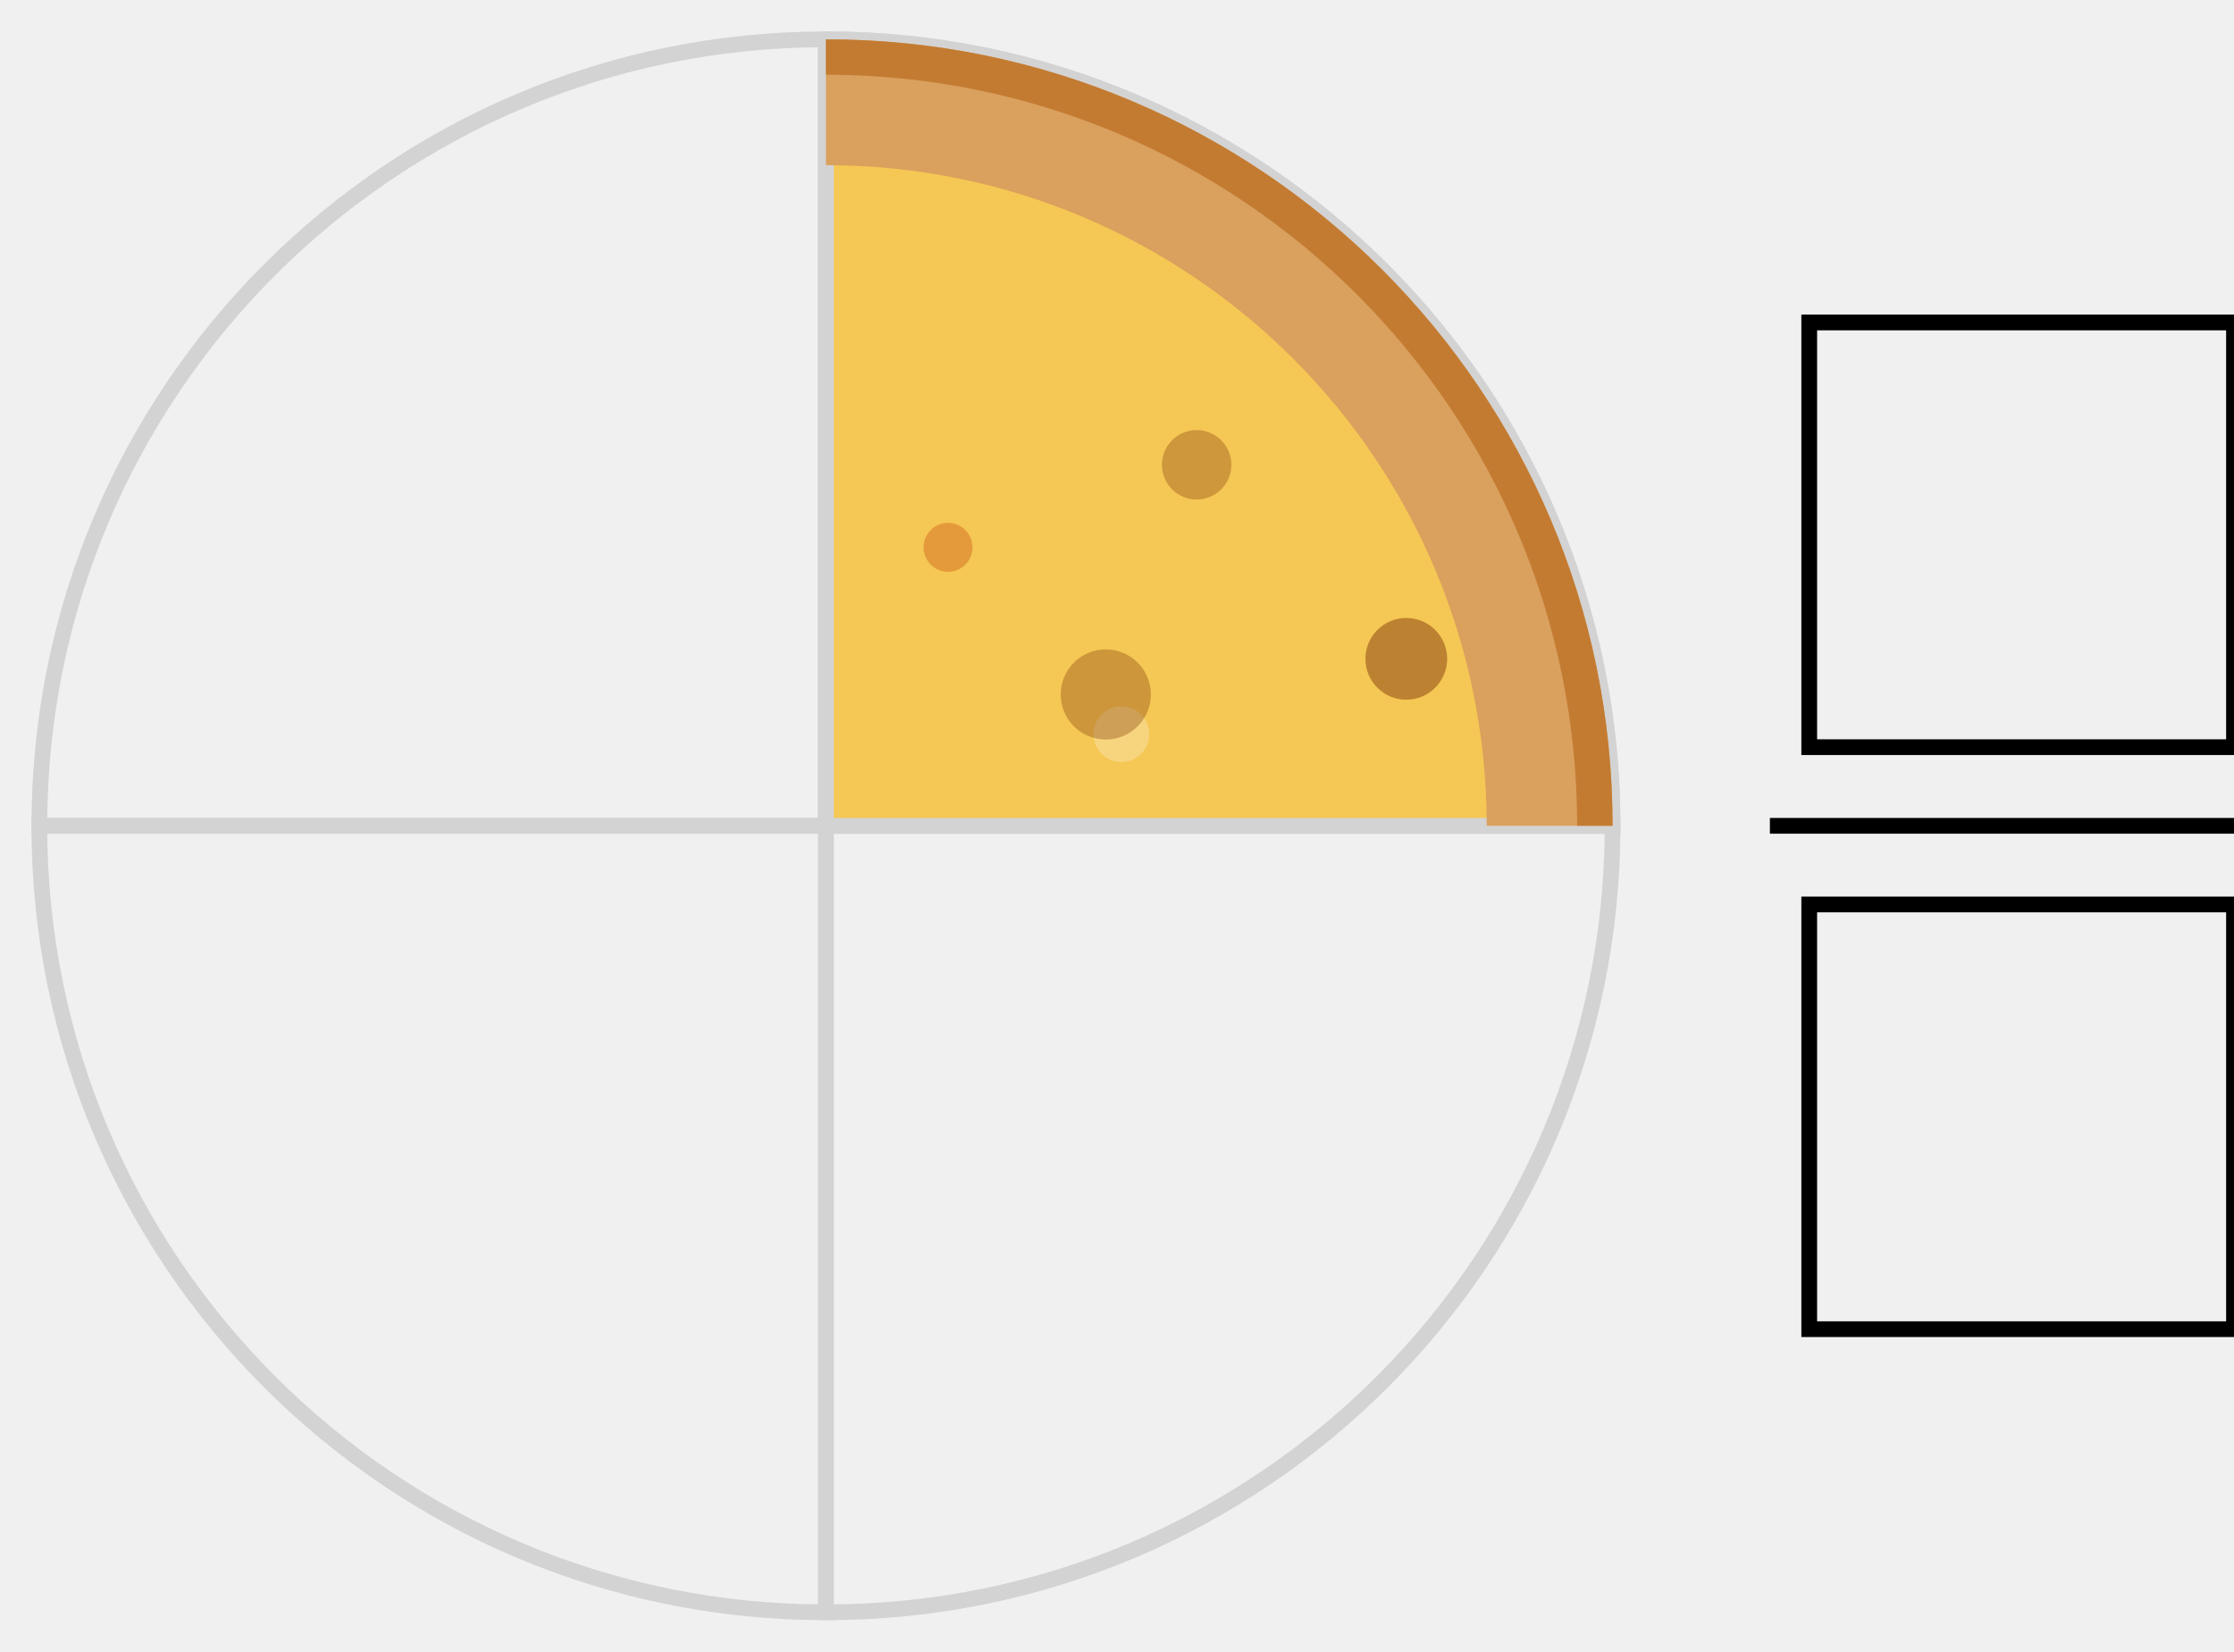
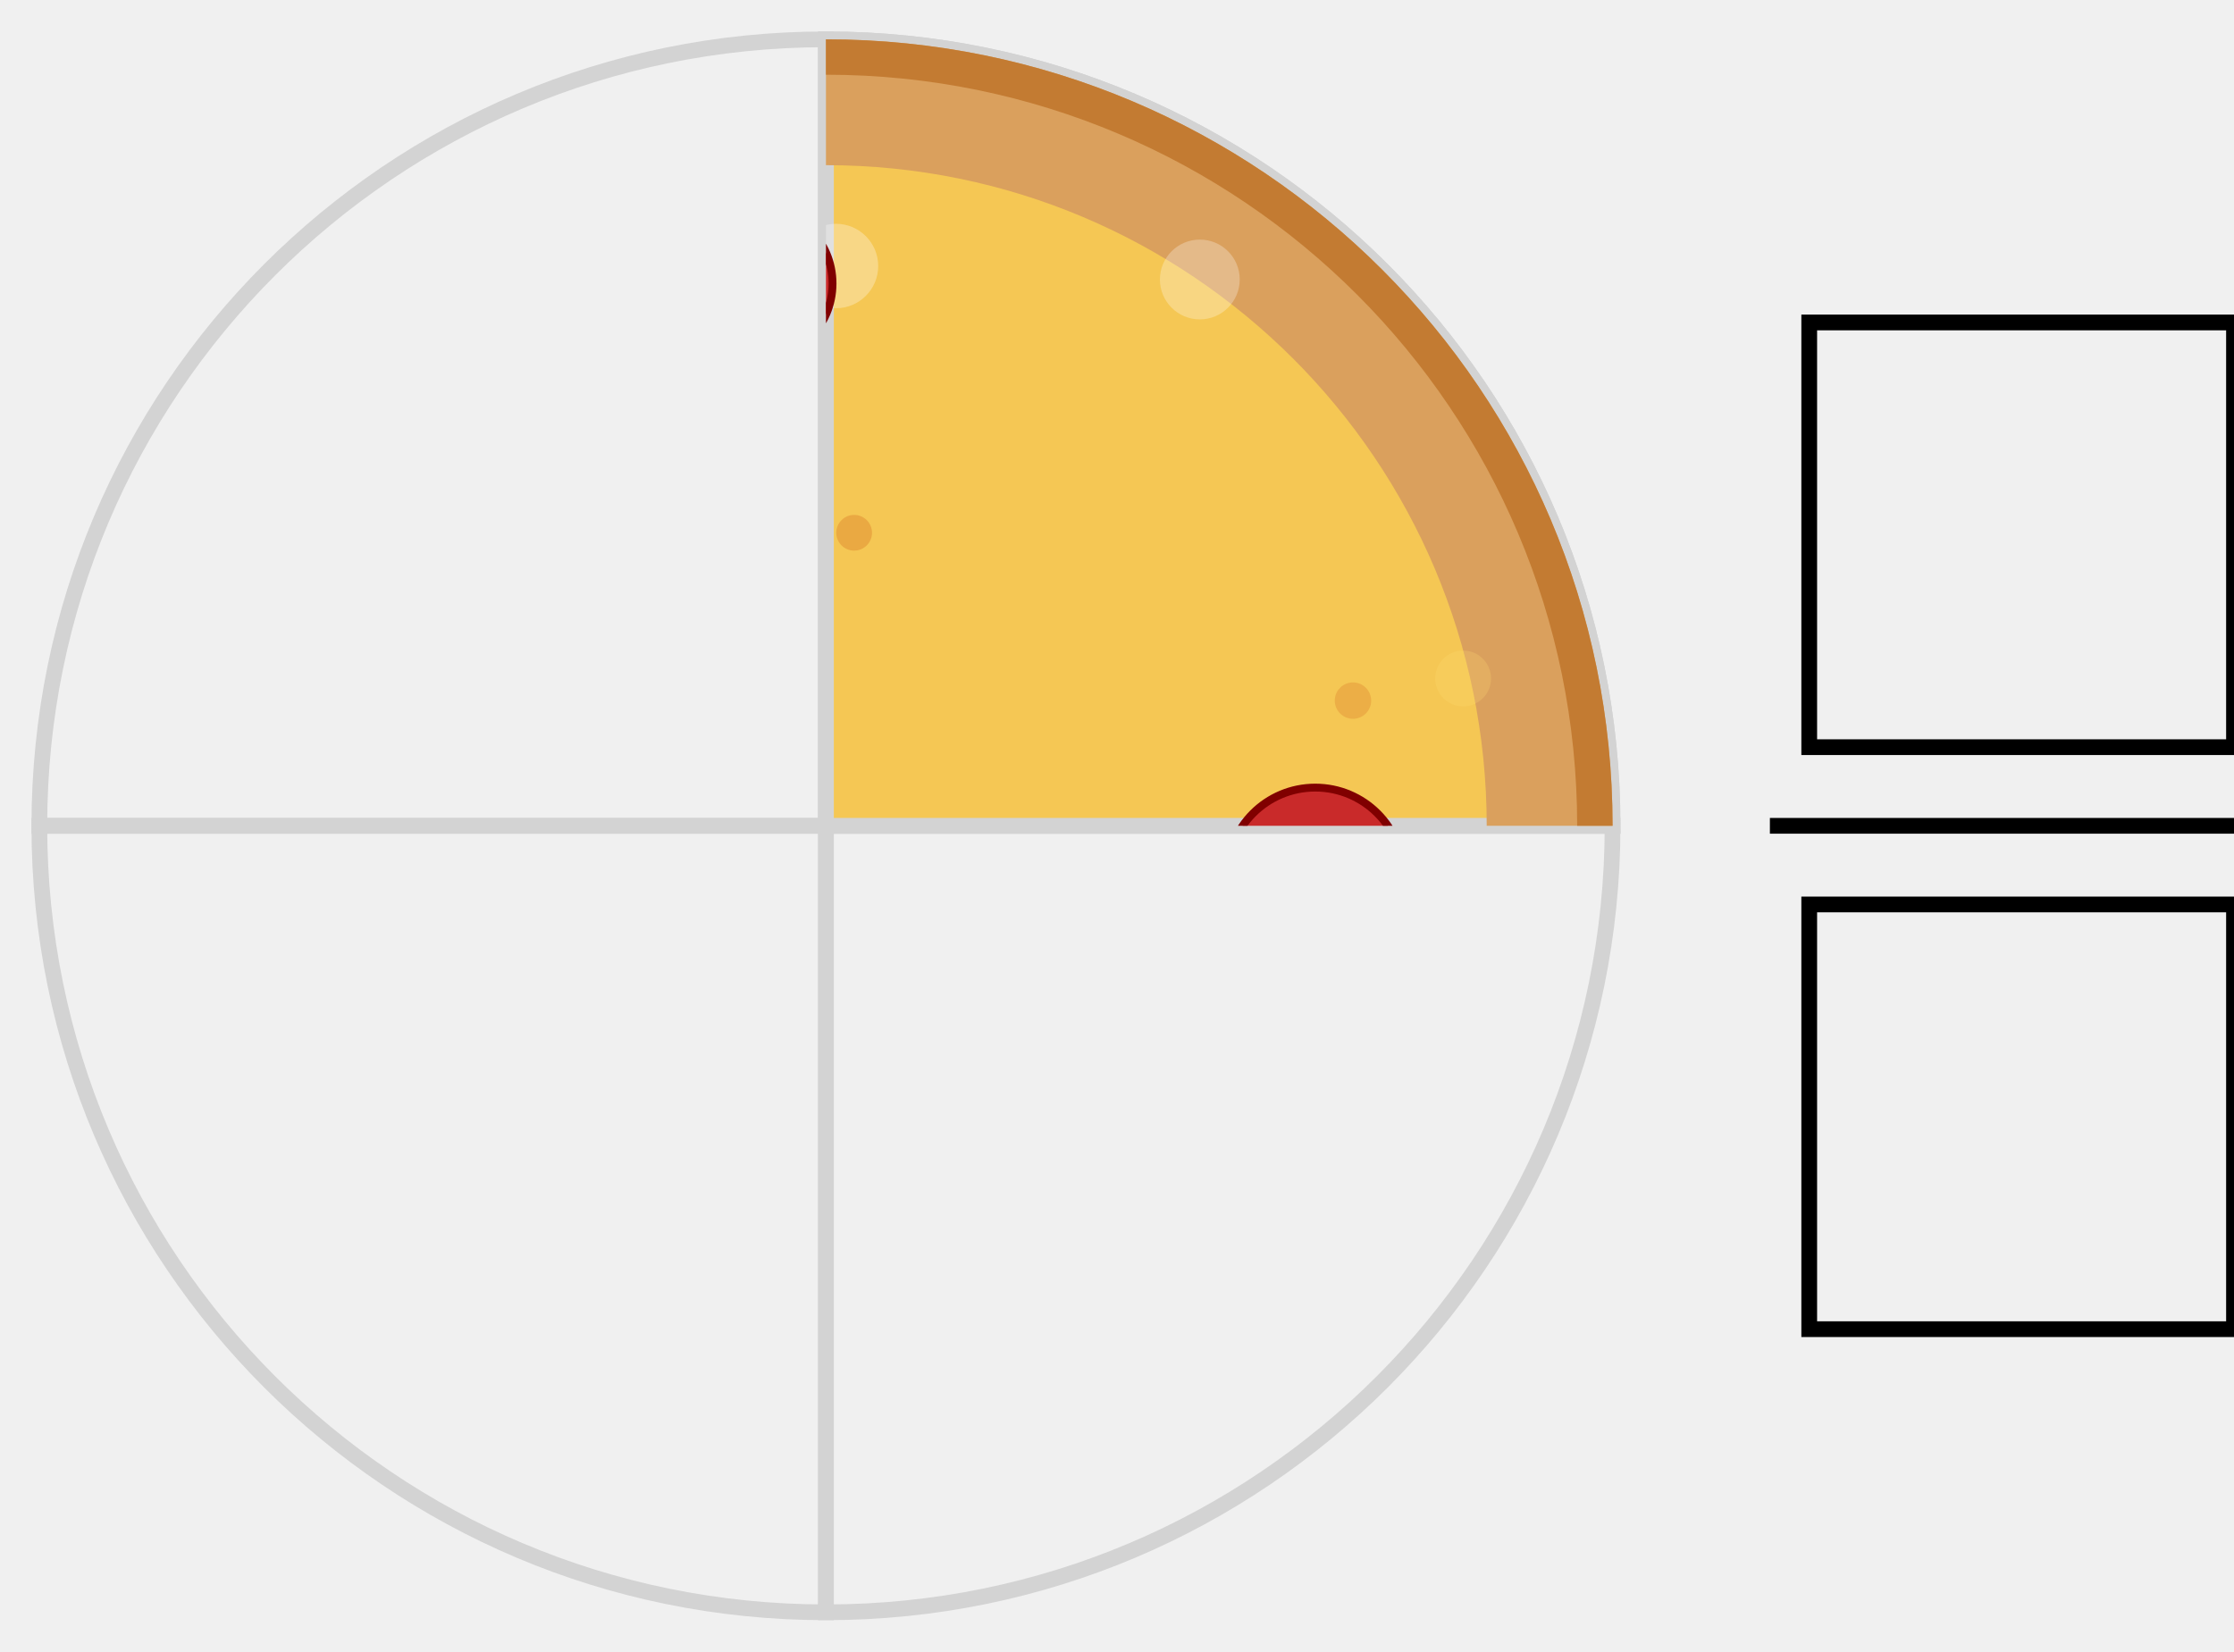
<svg xmlns="http://www.w3.org/2000/svg" xmlns:xlink="http://www.w3.org/1999/xlink" width="284.0" height="210" viewBox="0 0 284.0 210">
  <defs>
-     <clipPath id="clip-4567142080-4541975248">
+     <clipPath id="clip-4530376384-4465615696">
      <path d="M105.0,105.0 L105.0,5.0 A100,100,0,0,1,205.0,105.0 Z" fill="none" />
    </clipPath>
  </defs>
  <g>
    <path d="M105.0,105.0 L105.0,5.0 A100,100,0,0,1,205.0,105.0 Z" fill="none" stroke="lightgray" stroke-width="2" />
    <path d="M105.0,105.0 L205.0,105.0 A100,100,0,0,1,105.0,205.0 Z" fill="none" stroke="lightgray" stroke-width="2" />
    <path d="M105.0,105.0 L105.0,205.0 A100,100,0,0,1,5.0,105 Z" fill="none" stroke="lightgray" stroke-width="2" />
    <path d="M105.0,105.0 L5.0,105 A100,100,0,0,1,105,5.0 Z" fill="none" stroke="lightgray" stroke-width="2" />
    <path d="M105.0,105.0 L105.0,5.0 A100,100,0,0,1,205.0,105.0 Z" fill="#F5C754" stroke="lightgray" stroke-width="2" />
-     <use xlink:href="#clip-4567142080-4541975248" />
-     <g clip-path="url(#clip-4567142080-4541975248)">
+     <use xlink:href="#clip-4530376384-4465615696" />
+     <g clip-path="url(#clip-4530376384-4465615696)">
      <circle cx="105.0" cy="105.0" r="92" stroke="#DAA05D" stroke-width="16" fill="none" />
      <circle cx="105.0" cy="105.0" r="98" stroke="#C37B32" stroke-width="5" fill="none" />
-       <circle cx="39.704" cy="128.875" r="5.777" fill="#FFDE75" fill-opacity="0.535" />
-       <circle cx="58.515" cy="101.191" r="2.116" fill="#8B4513" fill-opacity="0.565" />
-       <circle cx="120.521" cy="69.59" r="3.11" fill="#D2691E" fill-opacity="0.473" />
-       <circle cx="82.246" cy="145.046" r="2.878" fill="#D2691E" fill-opacity="0.406" />
-       <circle cx="178.776" cy="83.769" r="5.197" fill="#8B4513" fill-opacity="0.524" />
-       <circle cx="142.551" cy="93.348" r="3.544" fill="#FFFFFF" fill-opacity="0.243" />
-       <circle cx="87.614" cy="187.095" r="2.111" fill="#FFDE75" fill-opacity="0.454" />
-       <circle cx="41.507" cy="138.92" r="3.011" fill="#FFDE75" fill-opacity="0.204" />
-       <circle cx="143.277" cy="113.782" r="5.658" fill="#D2691E" fill-opacity="0.264" />
-       <circle cx="71.468" cy="104.035" r="2.622" fill="#D2691E" fill-opacity="0.22" />
-       <circle cx="26.487" cy="103.75" r="3.996" fill="#FFFFFF" fill-opacity="0.393" />
-       <circle cx="140.575" cy="88.3" r="5.73" fill="#8B4513" fill-opacity="0.377" />
-       <circle cx="152.125" cy="59.099" r="4.415" fill="#8B4513" fill-opacity="0.371" />
-       <circle cx="72.242" cy="49.369" r="4.679" fill="#FFDE75" fill-opacity="0.308" />
-       <circle cx="104.145" cy="142.142" r="5.987" fill="#FFDE75" fill-opacity="0.498" />
-       <circle cx="101.216" cy="160.681" r="11.259" fill="#C92A2A" stroke="#800000" stroke-width="1" />
-       <circle cx="106.329" cy="155.955" r="1.3" fill="#FFA07A" fill-opacity="0.7" />
-       <circle cx="99.413" cy="158.77" r="0.76" fill="#FFA07A" fill-opacity="0.7" />
-       <circle cx="102.352" cy="154.739" r="0.777" fill="#FFA07A" fill-opacity="0.7" />
-       <circle cx="104.844" cy="166.475" r="0.639" fill="#FFA07A" fill-opacity="0.7" />
-       <circle cx="99.763" cy="159.058" r="0.728" fill="#FFA07A" fill-opacity="0.7" />
-       <circle cx="103.856" cy="162.406" r="1.394" fill="#FFA07A" fill-opacity="0.7" />
-       <circle cx="98.082" cy="131.55" r="11.776" fill="#C92A2A" stroke="#800000" stroke-width="1" />
-       <circle cx="103.064" cy="127.171" r="0.876" fill="#FFA07A" fill-opacity="0.7" />
-       <circle cx="96.875" cy="131.206" r="0.998" fill="#FFA07A" fill-opacity="0.7" />
-       <circle cx="93.112" cy="136.184" r="0.656" fill="#FFA07A" fill-opacity="0.7" />
-       <circle cx="88.705" cy="85.905" r="9.626" fill="#C92A2A" stroke="#800000" stroke-width="1" />
-       <circle cx="84.8" cy="91.339" r="0.678" fill="#FFA07A" fill-opacity="0.7" />
-       <circle cx="84.464" cy="88.53" r="1.041" fill="#FFA07A" fill-opacity="0.7" />
-       <circle cx="84.299" cy="86.773" r="1.476" fill="#FFA07A" fill-opacity="0.7" />
-       <circle cx="88.034" cy="80.064" r="1.265" fill="#FFA07A" fill-opacity="0.7" />
-       <circle cx="92.928" cy="85.21" r="0.686" fill="#FFA07A" fill-opacity="0.7" />
-       <circle cx="84.062" cy="85.688" r="1.286" fill="#FFA07A" fill-opacity="0.7" />
-       <circle cx="89.024" cy="81.163" r="1.212" fill="#FFA07A" fill-opacity="0.7" />
-       <circle cx="124.138" cy="130.382" r="11.429" fill="#C92A2A" stroke="#800000" stroke-width="1" />
-       <circle cx="124.78" cy="124.446" r="0.799" fill="#FFA07A" fill-opacity="0.7" />
-       <circle cx="121.892" cy="134.604" r="1.396" fill="#FFA07A" fill-opacity="0.7" />
-       <circle cx="118.875" cy="134.318" r="1.416" fill="#FFA07A" fill-opacity="0.7" />
+       <circle cx="106.274" cy="33.823" r="5.368" fill="#FFFFFF" fill-opacity="0.295" />
+       <circle cx="101.636" cy="143.69" r="4.859" fill="#D2691E" fill-opacity="0.569" />
+       <circle cx="171.998" cy="89.08" r="2.313" fill="#D2691E" fill-opacity="0.255" />
+       <circle cx="68.589" cy="92.841" r="5.854" fill="#8B4513" fill-opacity="0.29" />
+       <circle cx="159.553" cy="120.283" r="4.367" fill="#D2691E" fill-opacity="0.207" />
+       <circle cx="91.645" cy="188.754" r="4.571" fill="#FFDE75" fill-opacity="0.357" />
+       <circle cx="108.584" cy="67.74" r="2.271" fill="#D2691E" fill-opacity="0.32" />
+       <circle cx="55.195" cy="172.632" r="3.32" fill="#D2691E" fill-opacity="0.217" />
+       <circle cx="86.307" cy="107.794" r="5.977" fill="#8B4513" fill-opacity="0.301" />
+       <circle cx="51.85" cy="40.075" r="2.809" fill="#8B4513" fill-opacity="0.362" />
+       <circle cx="181.623" cy="111.005" r="5.817" fill="#FFDE75" fill-opacity="0.243" />
+       <circle cx="152.529" cy="35.536" r="5.073" fill="#FFFFFF" fill-opacity="0.272" />
+       <circle cx="91.722" cy="63.481" r="3.442" fill="#D2691E" fill-opacity="0.376" />
+       <circle cx="186.005" cy="86.267" r="3.547" fill="#FFDE75" fill-opacity="0.237" />
+       <circle cx="116.612" cy="152.184" r="3.078" fill="#FFDE75" fill-opacity="0.487" />
+       <circle cx="96.071" cy="36.048" r="9.765" fill="#C92A2A" stroke="#800000" stroke-width="1" />
+       <circle cx="101.17" cy="39.558" r="1.132" fill="#FFA07A" fill-opacity="0.7" />
+       <circle cx="95.476" cy="31.894" r="0.852" fill="#FFA07A" fill-opacity="0.7" />
+       <circle cx="94.139" cy="32.992" r="1.313" fill="#FFA07A" fill-opacity="0.7" />
+       <circle cx="64.463" cy="77.844" r="11.759" fill="#C92A2A" stroke="#800000" stroke-width="1" />
+       <circle cx="60.797" cy="80.768" r="0.644" fill="#FFA07A" fill-opacity="0.7" />
+       <circle cx="69.064" cy="82.122" r="1.092" fill="#FFA07A" fill-opacity="0.7" />
+       <circle cx="64.311" cy="82.805" r="0.656" fill="#FFA07A" fill-opacity="0.7" />
+       <circle cx="65.421" cy="80.657" r="1.394" fill="#FFA07A" fill-opacity="0.7" />
+       <circle cx="62.054" cy="72.593" r="0.726" fill="#FFA07A" fill-opacity="0.7" />
+       <circle cx="167.202" cy="111.33" r="11.19" fill="#C92A2A" stroke="#800000" stroke-width="1" />
+       <circle cx="164.386" cy="109.78" r="0.697" fill="#FFA07A" fill-opacity="0.7" />
+       <circle cx="166.784" cy="108.621" r="0.647" fill="#FFA07A" fill-opacity="0.7" />
+       <circle cx="167.433" cy="115.378" r="1.02" fill="#FFA07A" fill-opacity="0.7" />
+       <circle cx="163.09" cy="107.093" r="1.236" fill="#FFA07A" fill-opacity="0.7" />
+       <circle cx="117.804" cy="142.533" r="10.657" fill="#C92A2A" stroke="#800000" stroke-width="1" />
+       <circle cx="118.636" cy="141.069" r="0.795" fill="#FFA07A" fill-opacity="0.7" />
+       <circle cx="122.817" cy="147.056" r="1.215" fill="#FFA07A" fill-opacity="0.7" />
+       <circle cx="118.986" cy="144.573" r="0.842" fill="#FFA07A" fill-opacity="0.7" />
    </g>
    <rect x="230.0" y="41.0" width="54.0" height="54.0" fill="none" stroke="black" stroke-width="2" />
    <rect x="230.0" y="115.0" width="54.0" height="54.0" fill="none" stroke="black" stroke-width="2" />
    <path d="M225.0,105.0 L289.0,105.0" stroke="black" stroke-width="2" />
  </g>
</svg>
